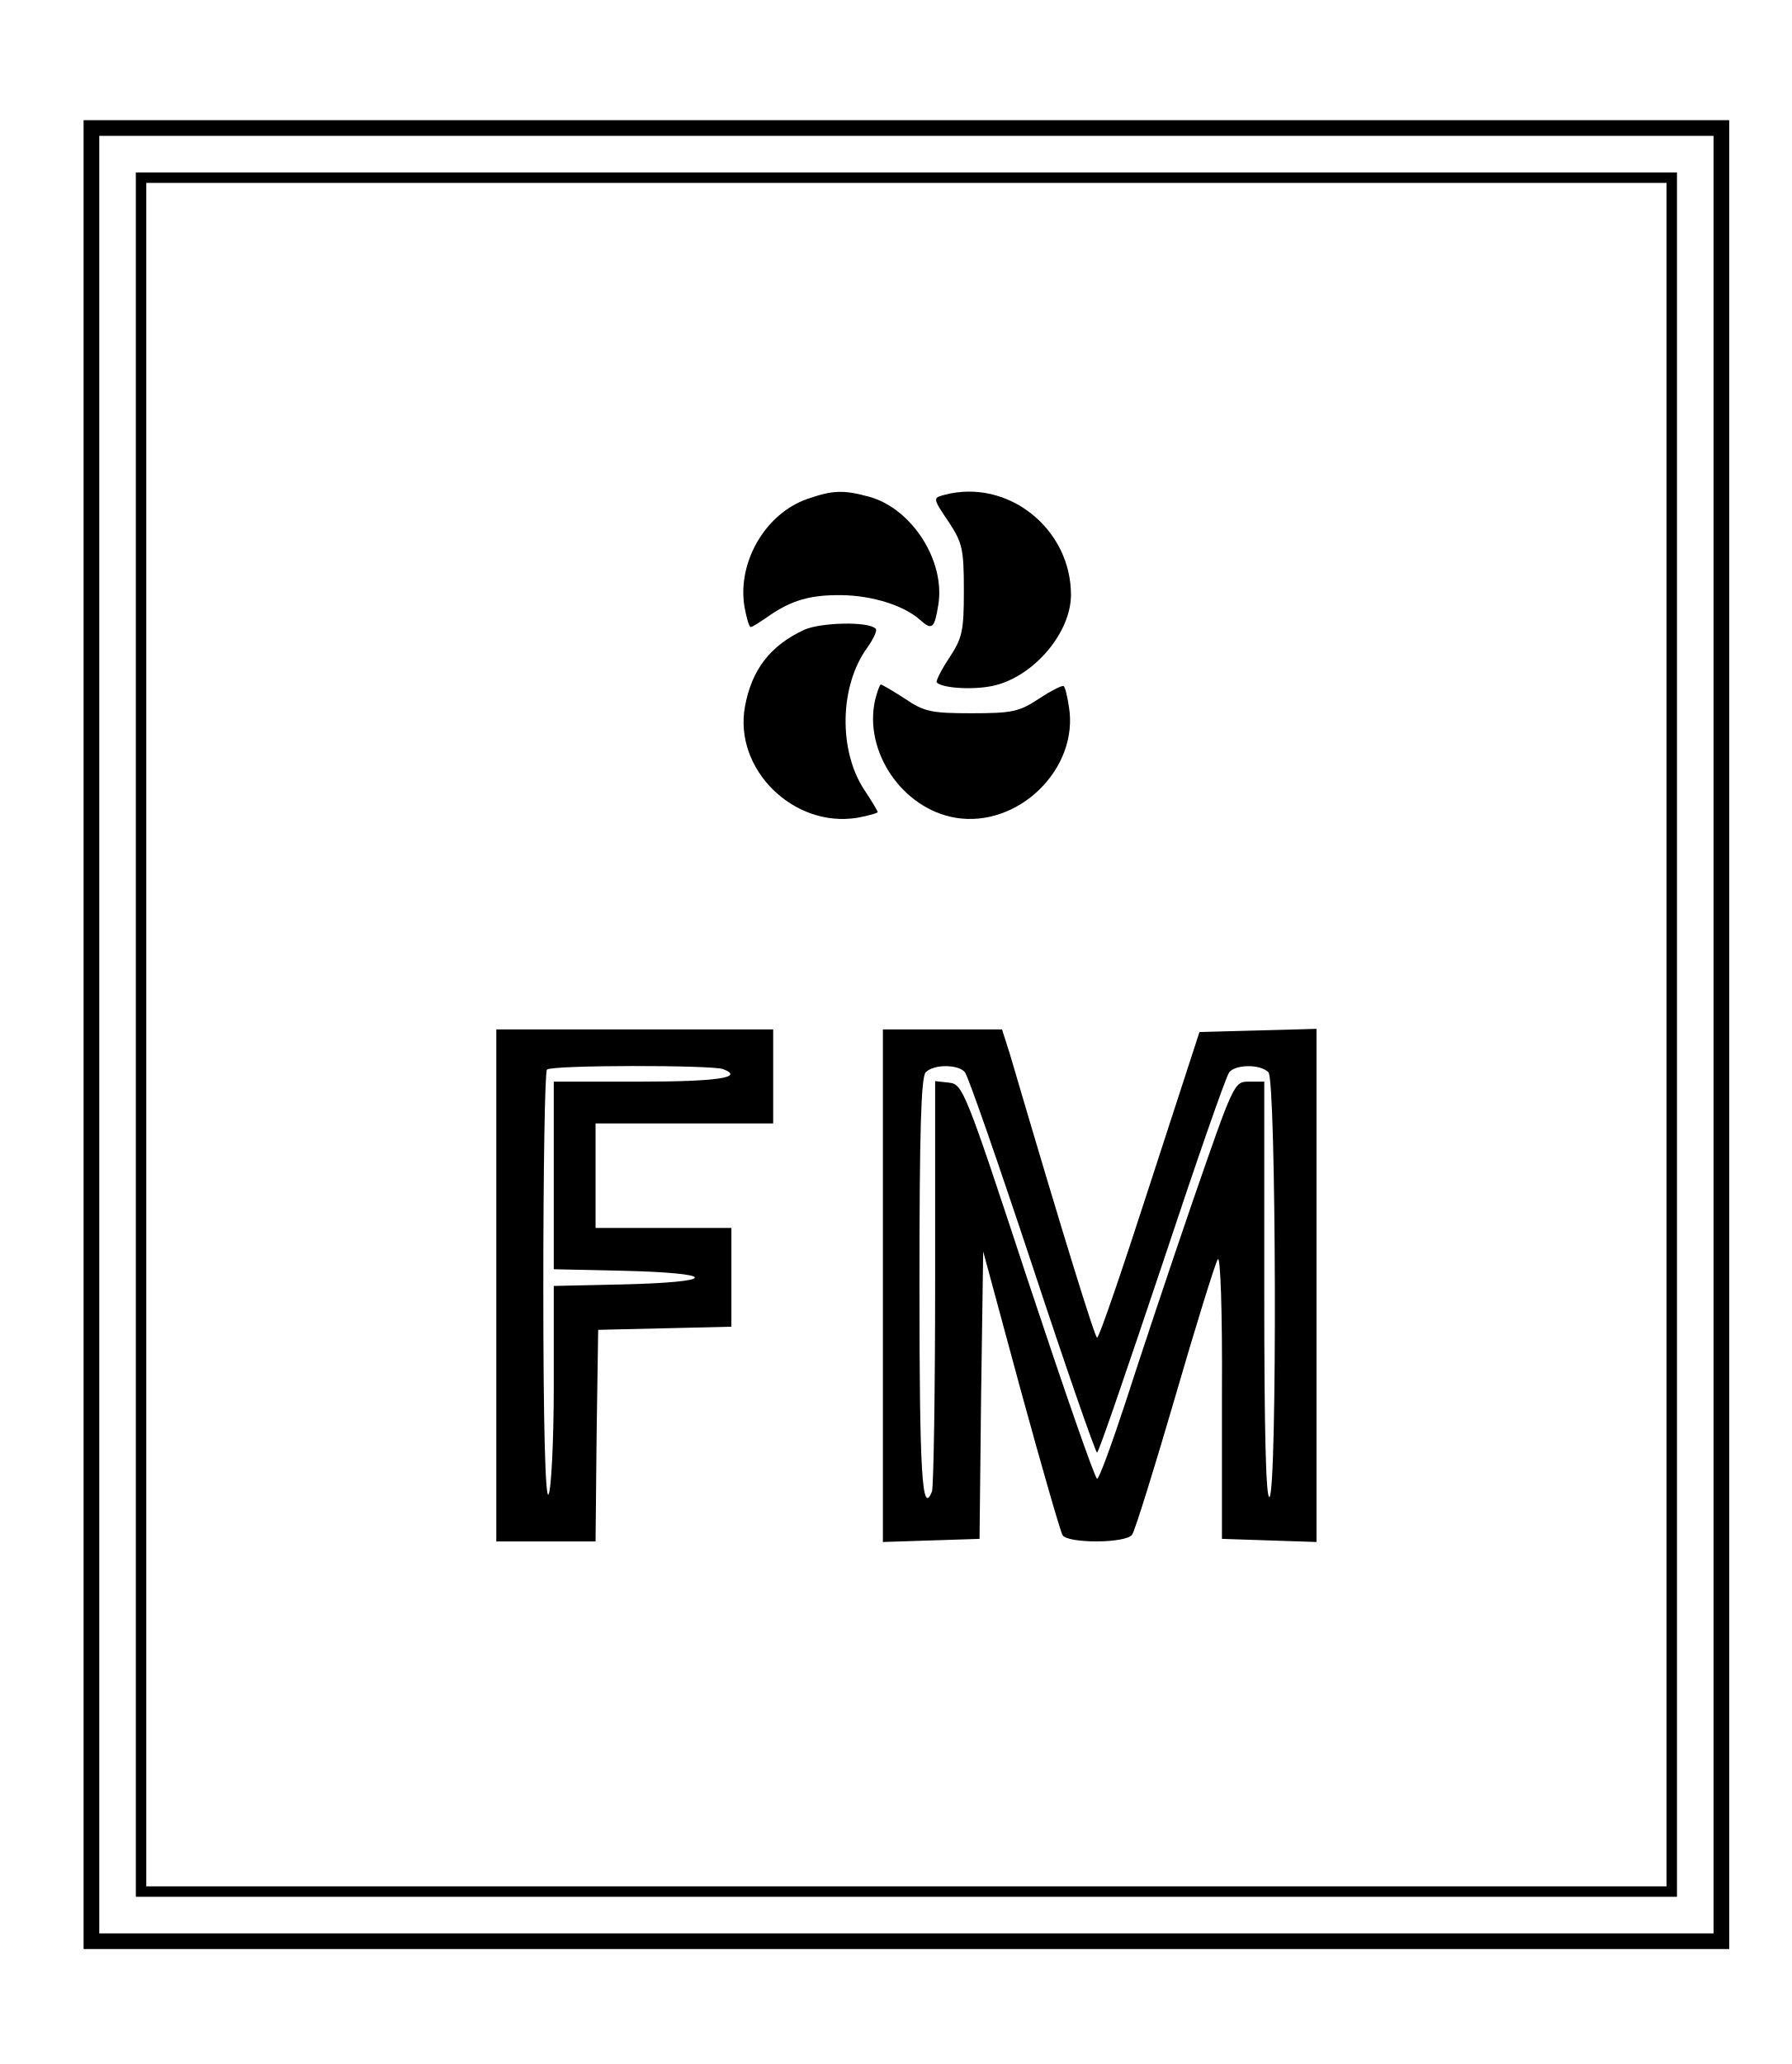
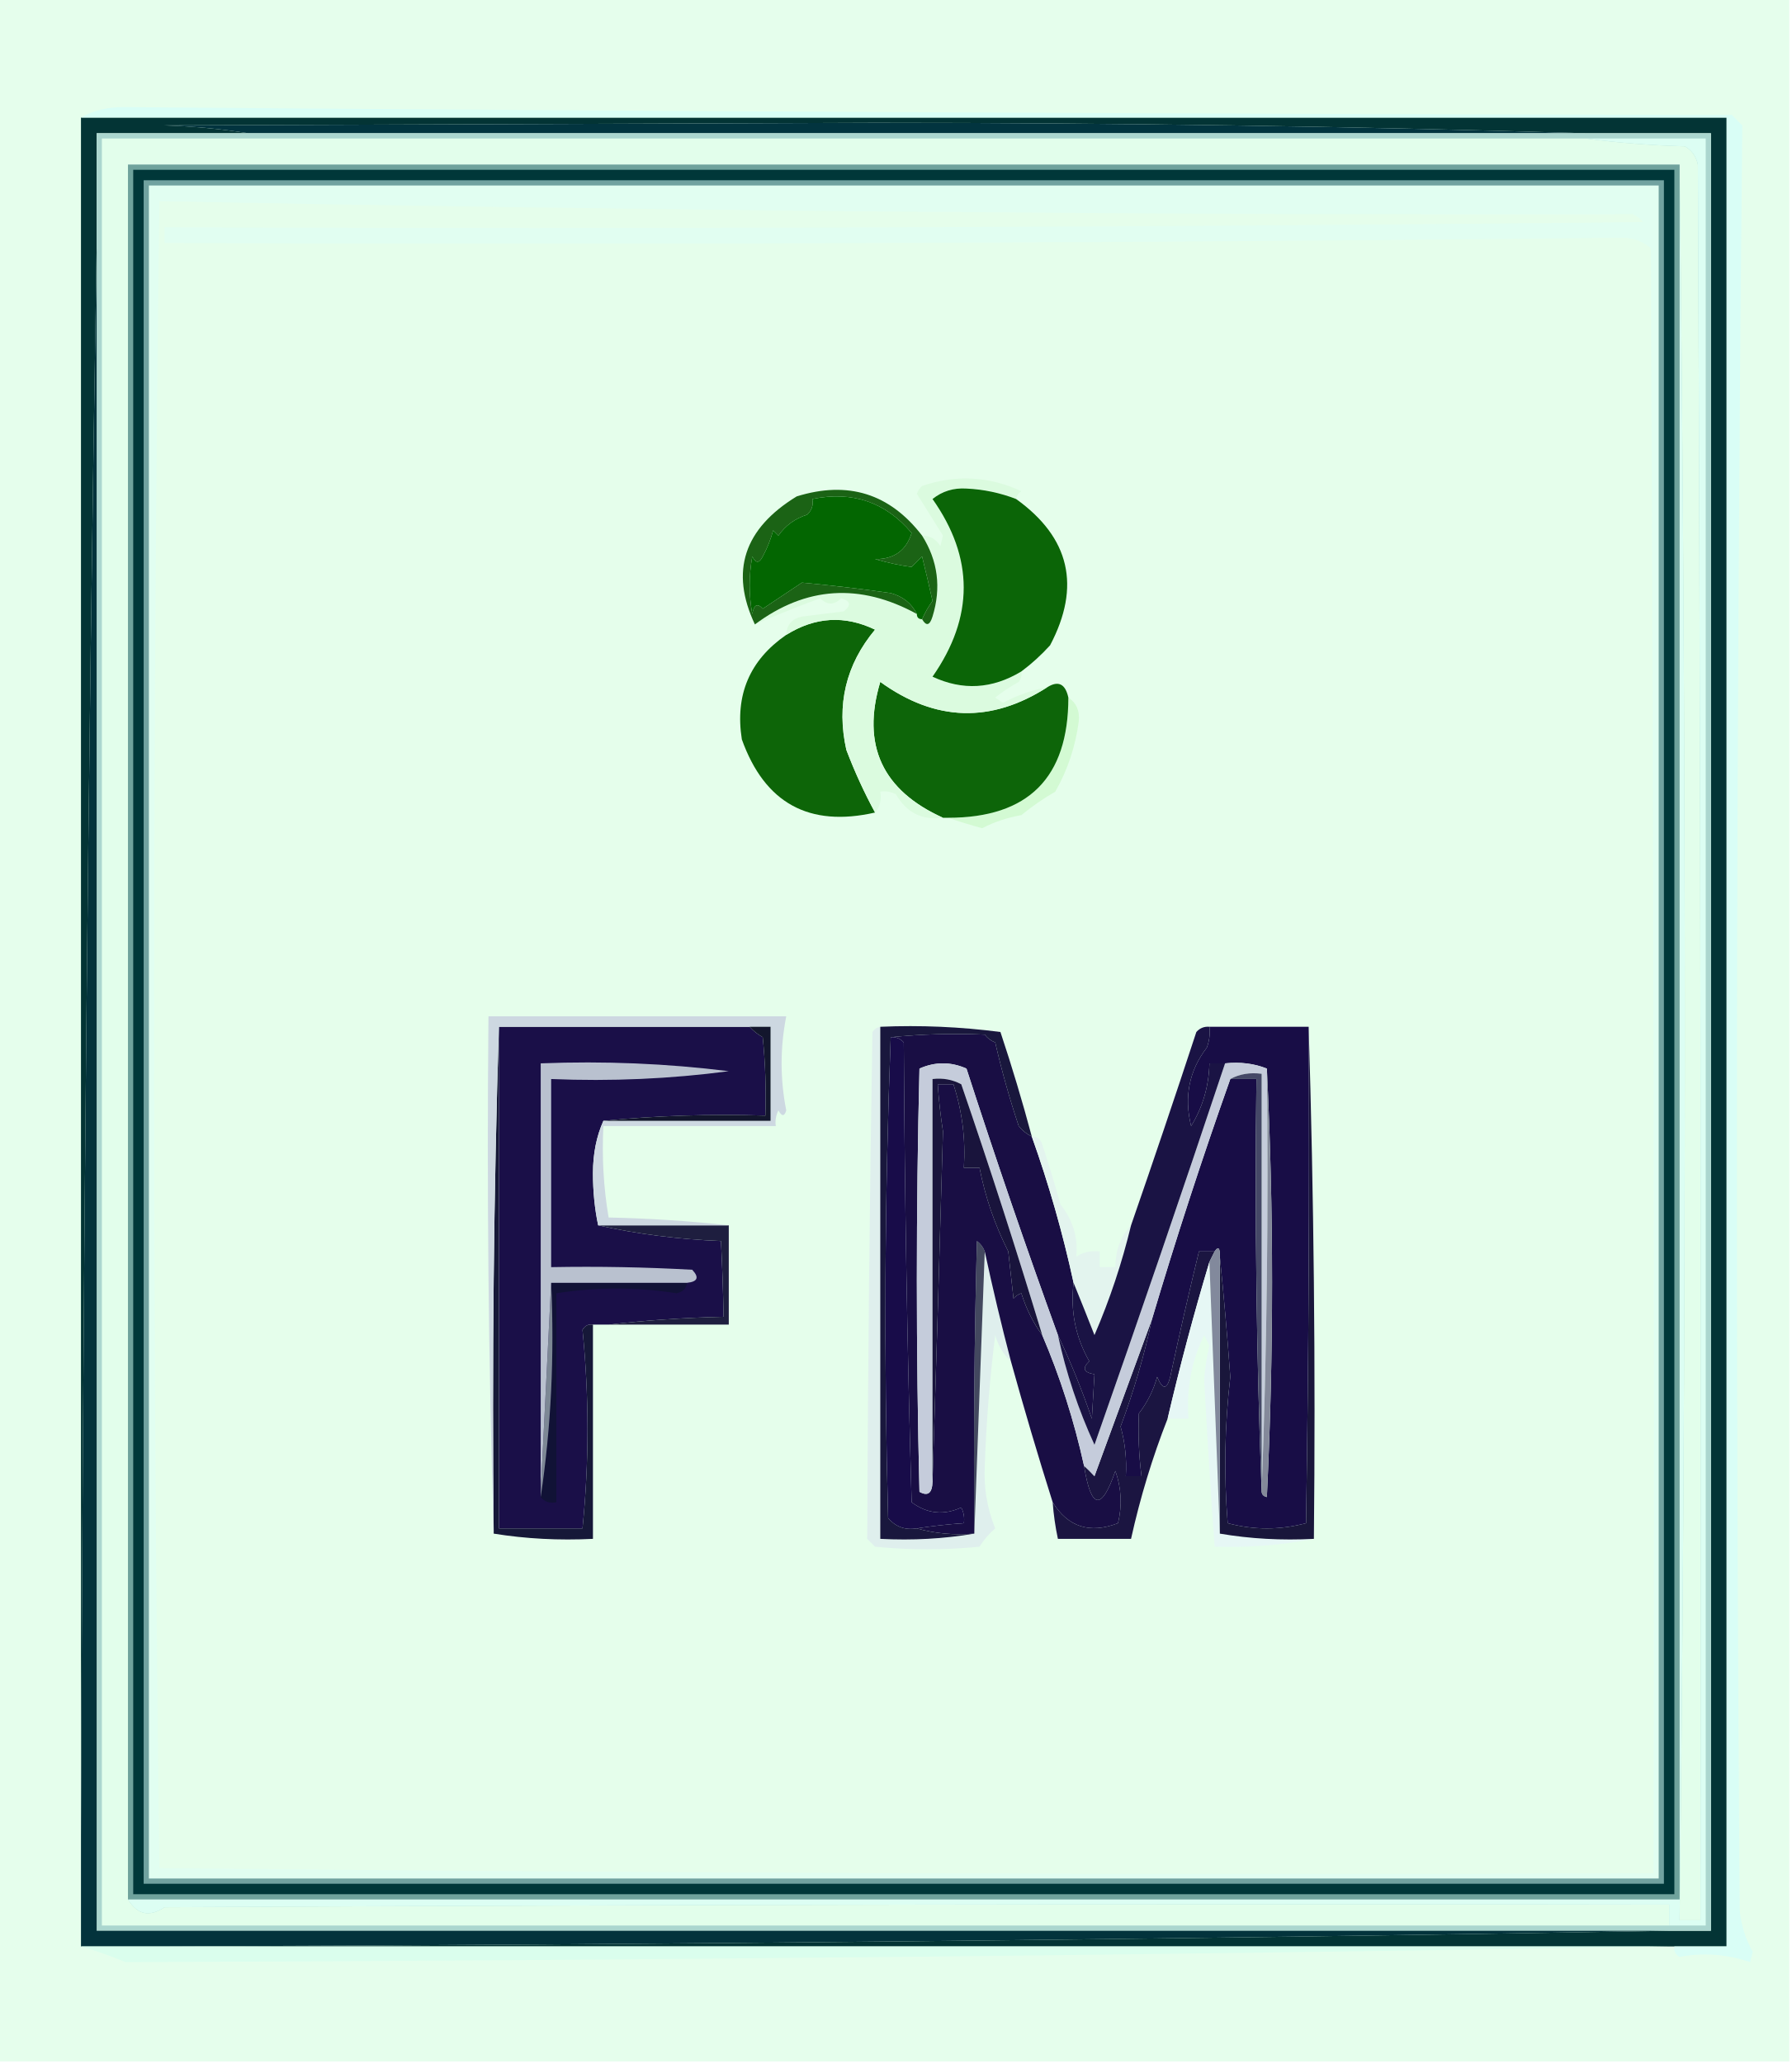
- <svg xmlns="http://www.w3.org/2000/svg" version="1.0" width="343pt" height="395pt" viewBox="0 0 343 395" preserveAspectRatio="xMidYMid meet">
-   <g transform="translate(0,395) scale(0.1,-0.1)" fill="#000000" stroke="none">
-     <path d="M160 1970 l0 -1750 1575 0 1575 0 0 1750 0 1750 -1575 0 -1575 0 0 -1750z m3120 0 l0 -1720 -1545 0 -1545 0 0 1720 0 1720 1545 0 1545 0 0 -1720z" />
-     <path d="M260 1970 l0 -1650 1475 0 1475 0 0 1650 0 1650 -1475 0 -1475 0 0 -1650z m2930 0 l0 -1630 -1455 0 -1455 0 0 1630 0 1630 1455 0 1455 0 0 -1630z" />
-     <path d="M1545 2995 c-80 -28 -134 -121 -120 -206 4 -22 9 -39 12 -39 3 0 17 9 33 20 44 31 81 42 142 41 59 -1 119 -20 150 -48 22 -20 27 -15 34 29 14 84 -50 184 -131 207 -51 14 -71 13 -120 -4z" />
-     <path d="M1808 3003 c-23 -6 -23 -6 10 -55 24 -37 27 -50 27 -128 0 -78 -3 -91 -28 -129 -16 -24 -26 -45 -24 -47 12 -12 77 -15 114 -5 75 20 142 101 143 171 1 128 -121 225 -242 193z" />
-     <path d="M1540 2745 c-65 -30 -101 -76 -114 -147 -22 -120 93 -233 215 -213 22 4 39 9 39 11 0 2 -12 22 -26 43 -49 75 -47 197 5 270 13 18 21 35 17 38 -14 14 -103 12 -136 -2z" />
-     <path d="M1675 2610 c-22 -99 53 -208 154 -225 120 -20 237 94 217 213 -3 19 -7 37 -10 39 -2 2 -23 -8 -47 -24 -38 -25 -51 -28 -129 -28 -78 0 -91 3 -128 28 -23 15 -44 27 -46 27 -2 0 -7 -14 -11 -30z" />
-     <path d="M950 1490 l0 -490 95 0 95 0 2 203 3 202 128 3 127 3 0 94 0 95 -130 0 -130 0 0 100 0 100 170 0 170 0 0 90 0 90 -265 0 -265 0 0 -490z m434 414 c42 -16 -10 -24 -160 -24 l-164 0 0 -180 0 -179 135 -3 c82 -2 135 -7 135 -13 0 -6 -53 -11 -135 -13 l-135 -3 0 -192 c0 -107 -5 -199 -10 -207 -6 -10 -10 127 -10 396 0 226 3 414 7 417 8 9 316 9 337 1z" />
-     <path d="M1690 1490 l0 -491 93 3 92 3 3 275 4 275 72 -266 c40 -146 76 -271 80 -277 10 -16 121 -16 133 1 5 6 42 125 82 262 40 138 77 257 82 265 5 9 9 -96 8 -260 l0 -275 90 -3 91 -3 0 491 0 491 -112 -3 -112 -3 -95 -292 c-52 -161 -97 -293 -101 -293 -4 0 -63 189 -167 543 l-15 47 -114 0 -114 0 0 -490z m157 408 c6 -7 64 -174 129 -370 65 -197 121 -358 124 -358 3 0 58 161 124 358 65 196 123 363 129 370 12 15 59 16 75 0 15 -15 17 -803 2 -813 -7 -4 -10 130 -10 394 l0 401 -29 0 c-29 0 -29 -1 -109 -232 -44 -128 -101 -299 -127 -380 -27 -82 -51 -148 -55 -148 -4 0 -63 170 -132 378 -120 365 -125 377 -151 380 l-27 3 0 -385 c0 -211 -3 -391 -6 -400 -19 -49 -24 33 -24 393 0 295 3 400 12 409 16 16 63 15 75 0z" />
+ <svg xmlns="http://www.w3.org/2000/svg" version="1.1" width="343px" height="395px" style="shape-rendering:geometricPrecision; text-rendering:geometricPrecision; image-rendering:optimizeQuality; fill-rule:evenodd; clip-rule:evenodd">
+   <g>
+     <path style="opacity:1" fill="#e5feec" d="M -0.5,-0.5 C 113.833,-0.5 228.167,-0.5 342.5,-0.5C 342.5,131.167 342.5,262.833 342.5,394.5C 228.167,394.5 113.833,394.5 -0.5,394.5C -0.5,262.833 -0.5,131.167 -0.5,-0.5 Z" />
+   </g>
+   <g>
+     <path style="opacity:1" fill="#033435" d="M 15.5,22.5 C 120.5,22.5 225.5,22.5 330.5,22.5C 330.5,139.167 330.5,255.833 330.5,372.5C 327.167,372.5 323.833,372.5 320.5,372.5C 320.167,372.5 319.833,372.5 319.5,372.5C 223.5,372.5 127.5,372.5 31.5,372.5C 127.671,372.166 223.671,371.166 319.5,369.5C 322.167,369.5 324.833,369.5 327.5,369.5C 327.5,254.833 327.5,140.167 327.5,25.5C 319.5,25.5 311.5,25.5 303.5,25.5C 258.505,24.167 213.172,23.5 167.5,23.5C 122.167,23.667 76.833,23.833 31.5,24C 37.016,24.173 42.349,24.673 47.5,25.5C 37.833,25.5 28.167,25.5 18.5,25.5C 18.5,32.833 18.5,40.167 18.5,47.5C 16.834,148.663 15.834,249.996 15.5,351.5C 15.5,241.833 15.5,132.167 15.5,22.5 Z" />
+   </g>
+   <g>
+     <path style="opacity:1" fill="#02343f" d="M 303.5,25.5 C 218.167,25.5 132.833,25.5 47.5,25.5C 42.349,24.673 37.016,24.173 31.5,24C 76.833,23.833 122.167,23.667 167.5,23.5C 213.172,23.5 258.505,24.167 303.5,25.5 Z" />
+   </g>
+   <g>
+     <path style="opacity:1" fill="#abd6cf" d="M 47.5,25.5 C 132.833,25.5 218.167,25.5 303.5,25.5C 311.5,25.5 319.5,25.5 327.5,25.5C 327.5,140.167 327.5,254.833 327.5,369.5C 324.833,369.5 322.167,369.5 319.5,369.5C 219.167,369.5 118.833,369.5 18.5,369.5C 18.5,262.167 18.5,154.833 18.5,47.5C 18.5,40.167 18.5,32.833 18.5,25.5C 28.167,25.5 37.833,25.5 47.5,25.5 Z" />
+   </g>
+   <g>
+     <path style="opacity:1" fill="#e2feeb" d="M 303.5,26.5 C 309.653,27.328 315.987,27.828 322.5,28C 323.849,28.772 324.682,29.939 325,31.5C 325.5,143.5 325.667,255.5 325.5,367.5C 324.167,367.5 322.833,367.5 321.5,367.5C 322.828,255.36 322.828,143.36 321.5,31.5C 222.5,31.5 123.5,31.5 24.5,31.5C 24.5,142.167 24.5,252.833 24.5,363.5C 26.279,366.429 28.612,366.929 31.5,365C 127.499,364.5 223.499,364.333 319.5,364.5C 319.5,365.833 319.5,367.167 319.5,368.5C 219.5,368.5 119.5,368.5 19.5,368.5C 19.5,254.5 19.5,140.5 19.5,26.5C 114.167,26.5 208.833,26.5 303.5,26.5 Z" />
+   </g>
+   <g>
+     <path style="opacity:1" fill="#03333c" d="M 18.5,47.5 C 18.5,154.833 18.5,262.167 18.5,369.5C 118.833,369.5 219.167,369.5 319.5,369.5C 223.671,371.166 127.671,372.166 31.5,372.5C 26.167,372.5 20.833,372.5 15.5,372.5C 15.5,365.5 15.5,358.5 15.5,351.5C 15.834,249.996 16.834,148.663 18.5,47.5 Z" />
+   </g>
+   <g>
+     <path style="opacity:1" fill="#d9fef6" d="M 320.5,372.5 C 323.833,372.5 327.167,372.5 330.5,372.5C 330.5,255.833 330.5,139.167 330.5,22.5C 225.5,22.5 120.5,22.5 15.5,22.5C 17.743,21.188 20.41,20.522 23.5,20.5C 126.161,21.316 228.827,21.816 331.5,22C 332.167,22.667 332.833,23.333 333.5,24C 332.335,137.764 332.168,251.597 333,365.5C 333.273,368.393 334.107,371.06 335.5,373.5C 335.333,374.167 335.167,374.833 335,375.5C 330.558,373.983 326.058,373.649 321.5,374.5C 320.702,374.043 320.369,373.376 320.5,372.5 Z" />
+   </g>
+   <g>
+     <path style="opacity:1" fill="#dcfef3" d="M 303.5,26.5 C 311.167,26.5 318.833,26.5 326.5,26.5C 326.5,140.5 326.5,254.5 326.5,368.5C 324.167,368.5 321.833,368.5 319.5,368.5C 319.5,367.167 319.5,365.833 319.5,364.5C 223.499,364.333 127.499,364.5 31.5,365C 28.612,366.929 26.279,366.429 24.5,363.5C 123.5,363.5 222.5,363.5 321.5,363.5C 321.5,252.833 321.5,142.167 321.5,31.5C 322.828,143.36 322.828,255.36 321.5,367.5C 322.833,367.5 324.167,367.5 325.5,367.5C 325.667,255.5 325.5,143.5 325,31.5C 324.682,29.939 323.849,28.772 322.5,28C 315.987,27.828 309.653,27.328 303.5,26.5 Z" />
+   </g>
+   <g>
+     <path style="opacity:1" fill="#6fa29c" d="M 321.5,31.5 C 321.5,142.167 321.5,252.833 321.5,363.5C 222.5,363.5 123.5,363.5 24.5,363.5C 24.5,252.833 24.5,142.167 24.5,31.5C 123.5,31.5 222.5,31.5 321.5,31.5 Z" />
+   </g>
+   <g>
+     <path style="opacity:1" fill="#003739" d="M 25.5,32.5 C 123.833,32.5 222.167,32.5 320.5,32.5C 320.5,142.5 320.5,252.5 320.5,362.5C 222.167,362.5 123.833,362.5 25.5,362.5C 25.5,252.5 25.5,142.5 25.5,32.5 Z" />
+   </g>
+   <g>
+     <path style="opacity:1" fill="#71a2a0" d="M 27.5,34.5 C 124.5,34.5 221.5,34.5 318.5,34.5C 318.5,143.167 318.5,251.833 318.5,360.5C 221.5,360.5 124.5,360.5 27.5,360.5C 27.5,251.833 27.5,143.167 27.5,34.5 Z" />
+   </g>
+   <g>
+     <path style="opacity:1" fill="#e1fef1" d="M 28.5,35.5 C 124.833,35.5 221.167,35.5 317.5,35.5C 317.5,143.5 317.5,251.5 317.5,359.5C 221.167,359.5 124.833,359.5 28.5,359.5C 28.5,251.5 28.5,143.5 28.5,35.5 Z" />
+   </g>
+   <g>
+     <path style="opacity:1" fill="#e5feeb" d="M 30.5,38.5 C 124.289,40.327 218.289,41.161 312.5,41C 313.308,41.308 313.975,41.808 314.5,42.5C 220.169,43.5 125.836,43.833 31.5,43.5C 31.5,44.5 31.5,45.5 31.5,46.5C 124.685,46.827 217.851,46.494 311,45.5C 312.895,45.615 314.562,46.282 316,47.5C 316.5,151.166 316.667,254.833 316.5,358.5C 221.126,358.831 125.793,358.498 30.5,357.5C 29.169,251.098 29.169,144.765 30.5,38.5 Z" />
+   </g>
+   <g>
+     <path style="opacity:1" fill="#dfefed" d="M 168.5,196.5 C 168.5,229.167 168.5,261.833 168.5,294.5C 174.69,294.823 180.69,294.49 186.5,293.5C 187.167,275.5 187.833,257.5 188.5,239.5C 190.009,246.534 191.675,253.534 193.5,260.5C 192.065,259.21 191.065,257.544 190.5,255.5C 189.46,263.802 188.794,272.135 188.5,280.5C 188.284,284.691 188.95,288.691 190.5,292.5C 189.313,293.519 188.313,294.686 187.5,296C 180.833,296.667 174.167,296.667 167.5,296C 167,295.5 166.5,295 166,294.5C 166.126,262.172 166.459,229.839 167,197.5C 167.383,196.944 167.883,196.611 168.5,196.5 Z" />
+   </g>
+   <g>
+     <path style="opacity:1" fill="#1b1541" d="M 232.5,239.5 C 232.167,240.167 231.833,240.833 231.5,241.5C 228.52,251.42 225.853,261.42 223.5,271.5C 220.594,278.891 218.261,286.558 216.5,294.5C 211.833,294.5 207.167,294.5 202.5,294.5C 202.007,292.194 201.674,289.861 201.5,287.5C 204.444,292.246 208.611,293.579 214,291.5C 214.824,288.118 214.657,284.784 213.5,281.5C 210.841,289.239 208.841,288.906 207.5,280.5C 208.151,281.091 208.818,281.757 209.5,282.5C 213.193,272.411 216.86,262.411 220.5,252.5C 219.038,259.398 217.038,266.231 214.5,273C 215.367,276.105 215.701,279.272 215.5,282.5C 216.5,282.5 217.5,282.5 218.5,282.5C 217.996,278.493 217.83,274.493 218,270.5C 219.61,268.403 220.777,266.07 221.5,263.5C 222.541,265.991 223.374,265.991 224,263.5C 225.73,255.444 227.563,247.444 229.5,239.5C 230.5,239.5 231.5,239.5 232.5,239.5 Z" />
+   </g>
+   <g>
+     <path style="opacity:1" fill="#e6f7f5" d="M 231.5,241.5 C 232.167,258.833 232.833,276.167 233.5,293.5C 239.31,294.49 245.31,294.823 251.5,294.5C 245.346,295.707 239.013,296.207 232.5,296C 231.735,285.397 231.069,274.731 230.5,264C 230.651,261.803 230.985,259.636 231.5,257.5C 231.167,256.833 230.833,256.167 230.5,255.5C 228.049,260.543 227.049,265.877 227.5,271.5C 226.167,271.5 224.833,271.5 223.5,271.5C 225.853,261.42 228.52,251.42 231.5,241.5 Z" />
+   </g>
+   <g>
+     <path style="opacity:1" fill="#19163b" d="M 250.5,196.5 C 251.498,228.996 251.832,261.662 251.5,294.5C 245.31,294.823 239.31,294.49 233.5,293.5C 233.5,275.833 233.5,258.167 233.5,240.5C 234.264,248.008 234.931,255.675 235.5,263.5C 234.414,272.812 234.248,282.145 235,291.5C 240,292.833 245,292.833 250,291.5C 250.5,259.835 250.667,228.168 250.5,196.5 Z" />
+   </g>
+   <g>
+     <path style="opacity:1" fill="#180d46" d="M 231.5,196.5 C 237.833,196.5 244.167,196.5 250.5,196.5C 250.667,228.168 250.5,259.835 250,291.5C 245,292.833 240,292.833 235,291.5C 234.248,282.145 234.414,272.812 235.5,263.5C 234.931,255.675 234.264,248.008 233.5,240.5C 233.539,238.776 233.206,238.443 232.5,239.5C 231.5,239.5 230.5,239.5 229.5,239.5C 227.563,247.444 225.73,255.444 224,263.5C 223.374,265.991 222.541,265.991 221.5,263.5C 220.777,266.07 219.61,268.403 218,270.5C 217.83,274.493 217.996,278.493 218.5,282.5C 217.5,282.5 216.5,282.5 215.5,282.5C 215.701,279.272 215.367,276.105 214.5,273C 217.038,266.231 219.038,259.398 220.5,252.5C 225.1,237.032 230.1,221.699 235.5,206.5C 237.167,206.5 238.833,206.5 240.5,206.5C 240.169,233.005 240.502,259.339 241.5,285.5C 241.56,286.043 241.893,286.376 242.5,286.5C 243.829,259.003 243.829,231.67 242.5,204.5C 240.052,203.527 237.385,203.194 234.5,203.5C 233.5,203.5 232.5,203.5 231.5,203.5C 231.399,207.857 230.232,211.857 228,215.5C 226.618,209.906 227.618,204.906 231,200.5C 231.49,199.207 231.657,197.873 231.5,196.5 Z" />
+   </g>
+   <g>
+     <path style="opacity:1" fill="#161838" d="M 95.5,196.5 C 95.5,228.5 95.5,260.5 95.5,292.5C 100.833,292.5 106.167,292.5 111.5,292.5C 112.774,279.814 112.774,267.147 111.5,254.5C 111.957,253.702 112.624,253.369 113.5,253.5C 113.5,267.167 113.5,280.833 113.5,294.5C 106.978,294.823 100.645,294.49 94.5,293.5C 94.168,260.996 94.502,228.662 95.5,196.5 Z" />
+   </g>
+   <g>
+     <path style="opacity:1" fill="#43485f" d="M 188.5,239.5 C 187.833,257.5 187.167,275.5 186.5,293.5C 186.333,274.83 186.5,256.164 187,237.5C 187.717,238.044 188.217,238.711 188.5,239.5 Z" />
+   </g>
+   <g>
+     <path style="opacity:1" fill="#82899c" d="M 233.5,240.5 C 233.5,258.167 233.5,275.833 233.5,293.5C 232.833,276.167 232.167,258.833 231.5,241.5C 231.833,240.833 232.167,240.167 232.5,239.5C 233.206,238.443 233.539,238.776 233.5,240.5 Z" />
+   </g>
+   <g>
+     <path style="opacity:1" fill="#1a0f48" d="M 95.5,196.5 C 111.5,196.5 127.5,196.5 143.5,196.5C 144.172,197.267 145.005,197.934 146,198.5C 146.499,203.489 146.666,208.489 146.5,213.5C 135.986,213.172 125.653,213.506 115.5,214.5C 114.18,217.428 113.514,220.761 113.5,224.5C 113.502,228.018 113.835,231.351 114.5,234.5C 122.013,236.177 129.846,237.177 138,237.5C 138.262,242.45 138.429,247.283 138.5,252C 130.989,252.171 123.655,252.671 116.5,253.5C 115.5,253.5 114.5,253.5 113.5,253.5C 112.624,253.369 111.957,253.702 111.5,254.5C 112.774,267.147 112.774,279.814 111.5,292.5C 106.167,292.5 100.833,292.5 95.5,292.5C 95.5,260.5 95.5,228.5 95.5,196.5 Z" />
+   </g>
+   <g>
+     <path style="opacity:1" fill="#111236" d="M 105.5,245.5 C 114.167,245.5 122.833,245.5 131.5,245.5C 131.38,246.586 130.713,247.253 129.5,247.5C 121.839,246.291 114.173,246.291 106.5,247.5C 106.5,260.833 106.5,274.167 106.5,287.5C 105.209,287.737 104.209,287.404 103.5,286.5C 105.482,273.208 106.149,259.541 105.5,245.5 Z" />
+   </g>
+   <g>
+     <path style="opacity:1" fill="#7d8895" d="M 105.5,245.5 C 106.149,259.541 105.482,273.208 103.5,286.5C 103.5,286.167 103.5,285.833 103.5,285.5C 104.167,272.167 104.833,258.833 105.5,245.5 Z" />
+   </g>
+   <g>
+     <path style="opacity:1" fill="#190e44" d="M 170.5,198.5 C 176.254,197.908 182.254,197.741 188.5,198C 189.025,198.692 189.692,199.192 190.5,199.5C 191.746,204.936 193.246,210.269 195,215.5C 195.708,216.381 196.542,217.047 197.5,217.5C 200.769,226.643 203.436,235.976 205.5,245.5C 204.867,250.897 205.867,255.897 208.5,260.5C 207.098,261.842 207.431,262.676 209.5,263C 209.336,265.699 209.17,268.532 209,271.5C 207.112,265.991 204.945,260.658 202.5,255.5C 196.399,238.699 190.565,221.699 185,204.5C 182,203.167 179,203.167 176,204.5C 175.333,231.5 175.333,258.5 176,285.5C 177.625,286.412 178.459,285.745 178.5,283.5C 179.209,261.324 179.875,238.99 180.5,216.5C 180.034,213.508 179.701,210.508 179.5,207.5C 180.5,207.5 181.5,207.5 182.5,207.5C 184.183,212.663 184.85,217.996 184.5,223.5C 185.5,223.5 186.5,223.5 187.5,223.5C 188.592,229.091 190.425,234.424 193,239.5C 193.333,242.5 193.667,245.5 194,248.5C 194.414,248.043 194.914,247.709 195.5,247.5C 196.463,250.548 197.796,253.214 199.5,255.5C 202.922,263.497 205.589,271.831 207.5,280.5C 208.841,288.906 210.841,289.239 213.5,281.5C 214.657,284.784 214.824,288.118 214,291.5C 208.611,293.579 204.444,292.246 201.5,287.5C 198.695,278.629 196.028,269.629 193.5,260.5C 191.675,253.534 190.009,246.534 188.5,239.5C 188.217,238.711 187.717,238.044 187,237.5C 186.5,256.164 186.333,274.83 186.5,293.5C 182.629,293.815 178.962,293.482 175.5,292.5C 178.482,292.037 181.482,291.704 184.5,291.5C 184.649,290.448 184.483,289.448 184,288.5C 180.644,290.037 177.477,289.703 174.5,287.5C 173.667,258.172 173.167,228.839 173,199.5C 172.329,198.748 171.496,198.414 170.5,198.5 Z" />
+   </g>
+   <g>
+     <path style="opacity:1" fill="#c5ccdb" d="M 202.5,255.5 C 204.062,262.742 206.395,269.742 209.5,276.5C 218.039,252.216 226.372,227.883 234.5,203.5C 237.385,203.194 240.052,203.527 242.5,204.5C 242.831,231.672 242.498,258.672 241.5,285.5C 241.5,258.833 241.5,232.167 241.5,205.5C 239.265,205.205 237.265,205.539 235.5,206.5C 230.1,221.699 225.1,237.032 220.5,252.5C 216.86,262.411 213.193,272.411 209.5,282.5C 208.818,281.757 208.151,281.091 207.5,280.5C 205.589,271.831 202.922,263.497 199.5,255.5C 194.638,239.415 189.472,223.415 184,207.5C 182.301,206.594 180.467,206.261 178.5,206.5C 178.5,232.167 178.5,257.833 178.5,283.5C 178.459,285.745 177.625,286.412 176,285.5C 175.333,258.5 175.333,231.5 176,204.5C 179,203.167 182,203.167 185,204.5C 190.565,221.699 196.399,238.699 202.5,255.5 Z" />
+   </g>
+   <g>
+     <path style="opacity:1" fill="#454867" d="M 235.5,206.5 C 237.265,205.539 239.265,205.205 241.5,205.5C 241.5,232.167 241.5,258.833 241.5,285.5C 240.502,259.339 240.169,233.005 240.5,206.5C 238.833,206.5 237.167,206.5 235.5,206.5 Z" />
+   </g>
+   <g>
+     <path style="opacity:1" fill="#19143c" d="M 199.5,255.5 C 197.796,253.214 196.463,250.548 195.5,247.5C 194.914,247.709 194.414,248.043 194,248.5C 193.667,245.5 193.333,242.5 193,239.5C 190.425,234.424 188.592,229.091 187.5,223.5C 186.5,223.5 185.5,223.5 184.5,223.5C 184.85,217.996 184.183,212.663 182.5,207.5C 181.5,207.5 180.5,207.5 179.5,207.5C 179.701,210.508 180.034,213.508 180.5,216.5C 179.875,238.99 179.209,261.324 178.5,283.5C 178.5,257.833 178.5,232.167 178.5,206.5C 180.467,206.261 182.301,206.594 184,207.5C 189.472,223.415 194.638,239.415 199.5,255.5 Z" />
+   </g>
+   <g>
+     <path style="opacity:1" fill="#1e1e3f" d="M 114.5,234.5 C 122.833,234.5 131.167,234.5 139.5,234.5C 139.5,240.833 139.5,247.167 139.5,253.5C 131.833,253.5 124.167,253.5 116.5,253.5C 123.655,252.671 130.989,252.171 138.5,252C 138.429,247.283 138.262,242.45 138,237.5C 129.846,237.177 122.013,236.177 114.5,234.5 Z" />
+   </g>
+   <g>
+     <path style="opacity:1" fill="#e3f4ee" d="M 197.5,217.5 C 198.497,217.47 199.164,217.97 199.5,219C 200.744,222.81 201.911,226.644 203,230.5C 205.401,233.57 206.401,236.904 206,240.5C 207.356,239.62 208.856,239.286 210.5,239.5C 210.5,240.5 210.5,241.5 210.5,242.5C 211.5,242.5 212.5,242.5 213.5,242.5C 213.518,239.264 214.518,236.597 216.5,234.5C 214.768,241.696 212.435,248.696 209.5,255.5C 208.156,252.072 206.822,248.739 205.5,245.5C 203.436,235.976 200.769,226.643 197.5,217.5 Z" />
+   </g>
+   <g>
+     <path style="opacity:1" fill="#1a1344" d="M 231.5,196.5 C 231.657,197.873 231.49,199.207 231,200.5C 227.618,204.906 226.618,209.906 228,215.5C 230.232,211.857 231.399,207.857 231.5,203.5C 232.5,203.5 233.5,203.5 234.5,203.5C 226.372,227.883 218.039,252.216 209.5,276.5C 206.395,269.742 204.062,262.742 202.5,255.5C 204.945,260.658 207.112,265.991 209,271.5C 209.17,268.532 209.336,265.699 209.5,263C 207.431,262.676 207.098,261.842 208.5,260.5C 205.867,255.897 204.867,250.897 205.5,245.5C 206.822,248.739 208.156,252.072 209.5,255.5C 212.435,248.696 214.768,241.696 216.5,234.5C 220.726,222.323 224.893,209.99 229,197.5C 229.671,196.748 230.504,196.414 231.5,196.5 Z" />
+   </g>
+   <g>
+     <path style="opacity:1" fill="#cdd8e1" d="M 139.5,234.5 C 131.167,234.5 122.833,234.5 114.5,234.5C 113.835,231.351 113.502,228.018 113.5,224.5C 113.514,220.761 114.18,217.428 115.5,214.5C 126.167,214.5 136.833,214.5 147.5,214.5C 147.5,208.5 147.5,202.5 147.5,196.5C 146.167,196.5 144.833,196.5 143.5,196.5C 127.5,196.5 111.5,196.5 95.5,196.5C 94.502,228.662 94.168,260.996 94.5,293.5C 93.502,260.671 93.168,227.671 93.5,194.5C 112.5,194.5 131.5,194.5 150.5,194.5C 149.317,200.522 149.317,206.522 150.5,212.5C 150.154,213.696 149.654,213.696 149,212.5C 148.517,213.448 148.351,214.448 148.5,215.5C 137.5,215.5 126.5,215.5 115.5,215.5C 115.192,221.425 115.525,227.259 116.5,233C 124.344,233.171 132.011,233.671 139.5,234.5 Z" />
+   </g>
+   <g>
+     <path style="opacity:1" fill="#19173d" d="M 168.5,196.5 C 176.196,196.169 183.862,196.503 191.5,197.5C 193.707,204.119 195.707,210.786 197.5,217.5C 196.542,217.047 195.708,216.381 195,215.5C 193.246,210.269 191.746,204.936 190.5,199.5C 189.692,199.192 189.025,198.692 188.5,198C 182.254,197.741 176.254,197.908 170.5,198.5C 169.336,228.997 169.169,259.664 170,290.5C 171.401,292.192 173.234,292.859 175.5,292.5C 178.962,293.482 182.629,293.815 186.5,293.5C 180.69,294.49 174.69,294.823 168.5,294.5C 168.5,261.833 168.5,229.167 168.5,196.5 Z" />
+   </g>
+   <g>
+     <path style="opacity:1" fill="#13162d" d="M 143.5,196.5 C 144.833,196.5 146.167,196.5 147.5,196.5C 147.5,202.5 147.5,208.5 147.5,214.5C 136.833,214.5 126.167,214.5 115.5,214.5C 125.653,213.506 135.986,213.172 146.5,213.5C 146.666,208.489 146.499,203.489 146,198.5C 145.005,197.934 144.172,197.267 143.5,196.5 Z" />
+   </g>
+   <g>
+     <path style="opacity:1" fill="#b9c1cf" d="M 131.5,245.5 C 122.833,245.5 114.167,245.5 105.5,245.5C 104.833,258.833 104.167,272.167 103.5,285.5C 103.5,258.167 103.5,230.833 103.5,203.5C 115.661,203.022 127.661,203.522 139.5,205C 128.329,206.477 116.996,206.977 105.5,206.5C 105.5,218.5 105.5,230.5 105.5,242.5C 114.506,242.334 123.506,242.5 132.5,243C 133.883,244.461 133.549,245.294 131.5,245.5 Z" />
+   </g>
+   <g>
+     <path style="opacity:1" fill="#84899a" d="M 242.5,204.5 C 243.829,231.67 243.829,259.003 242.5,286.5C 241.893,286.376 241.56,286.043 241.5,285.5C 242.498,258.672 242.831,231.672 242.5,204.5 Z" />
+   </g>
+   <g>
+     <path style="opacity:1" fill="#180c49" d="M 170.5,198.5 C 171.496,198.414 172.329,198.748 173,199.5C 173.167,228.839 173.667,258.172 174.5,287.5C 177.477,289.703 180.644,290.037 184,288.5C 184.483,289.448 184.649,290.448 184.5,291.5C 181.482,291.704 178.482,292.037 175.5,292.5C 173.234,292.859 171.401,292.192 170,290.5C 169.169,259.664 169.336,228.997 170.5,198.5 Z" />
+   </g>
+   <g>
+     <path style="opacity:1" fill="#d3fad3" d="M 204.5,133.5 C 206.026,134.492 206.693,135.992 206.5,138C 205.872,142.833 204.372,147.333 202,151.5C 199.715,152.819 197.548,154.319 195.5,156C 192.851,156.452 190.351,157.286 188,158.5C 185.723,157.883 183.556,157.216 181.5,156.5C 196.833,156.5 204.5,148.833 204.5,133.5 Z" />
+   </g>
+   <g>
+     <path style="opacity:1" fill="#0d6509" d="M 200.5,131.5 C 202.59,130.209 203.924,130.876 204.5,133.5C 204.5,148.833 196.833,156.5 181.5,156.5C 181.167,156.5 180.833,156.5 180.5,156.5C 168.874,151.253 164.874,142.586 168.5,130.5C 179.027,138.108 189.694,138.441 200.5,131.5 Z" />
+   </g>
+   <g>
+     <path style="opacity:1" fill="#0d6508" d="M 167.5,155.5 C 154.871,158.374 146.371,153.707 142,141.5C 140.662,133.001 143.496,126.334 150.5,121.5C 156.035,118.045 161.701,117.711 167.5,120.5C 161.911,127.196 160.078,134.863 162,143.5C 163.588,147.672 165.421,151.672 167.5,155.5 Z" />
+   </g>
+   <g>
+     <path style="opacity:1" fill="#dbfbdf" d="M 194.5,95.5 C 191.459,94.322 188.292,93.655 185,93.5C 182.53,93.34 180.364,94.007 178.5,95.5C 186.458,106.767 186.458,118.1 178.5,129.5C 184.267,132.196 189.934,131.863 195.5,128.5C 195.631,129.239 195.464,129.906 195,130.5C 193.414,131.376 191.914,132.376 190.5,133.5C 191,133.833 191.5,134.167 192,134.5C 194.705,133.061 197.538,132.061 200.5,131.5C 189.694,138.441 179.027,138.108 168.5,130.5C 164.874,142.586 168.874,151.253 180.5,156.5C 176.522,157.034 173.522,155.534 171.5,152C 170.552,151.517 169.552,151.351 168.5,151.5C 168.768,153.099 168.434,154.432 167.5,155.5C 165.421,151.672 163.588,147.672 162,143.5C 160.078,134.863 161.911,127.196 167.5,120.5C 161.701,117.711 156.035,118.045 150.5,121.5C 150.574,119.589 151.574,118.422 153.5,118C 156.167,117.667 158.833,117.333 161.5,117C 162.993,115.844 162.826,115.01 161,114.5C 159.667,115.833 158.333,115.833 157,114.5C 152.704,116.072 148.538,117.739 144.5,119.5C 154.275,112.211 164.609,111.544 175.5,117.5C 175.5,118.167 175.833,118.5 176.5,118.5C 177.302,119.885 177.969,119.718 178.5,118C 180.203,112.487 179.536,107.321 176.5,102.5C 178.017,102.511 179.184,103.177 180,104.5C 180.167,103.833 180.333,103.167 180.5,102.5C 178.861,99.851 177.194,97.185 175.5,94.5C 175.709,93.914 176.043,93.414 176.5,93C 182.962,90.799 189.295,91.132 195.5,94C 194.944,94.383 194.611,94.883 194.5,95.5 Z" />
+   </g>
+   <g>
+     <path style="opacity:1" fill="#1b6315" d="M 176.5,102.5 C 179.536,107.321 180.203,112.487 178.5,118C 177.969,119.718 177.302,119.885 176.5,118.5C 177.028,117.279 177.695,116.113 178.5,115C 177.875,112.2 177.208,109.366 176.5,106.5C 175.833,107.167 175.167,107.833 174.5,108.5C 172.424,108.242 170.091,107.742 167.5,107C 171.114,107.034 173.447,105.367 174.5,102C 169.518,96.094 163.185,93.927 155.5,95.5C 155.719,96.675 155.386,97.675 154.5,98.5C 152.185,99.234 150.352,100.568 149,102.5C 148.667,102.167 148.333,101.833 148,101.5C 147.529,103.246 146.862,104.913 146,106.5C 145.333,107.833 144.667,107.833 144,106.5C 143.333,110.167 143.333,113.833 144,117.5C 144.317,115.699 144.984,115.366 146,116.5C 149.032,114.489 151.532,112.822 153.5,111.5C 159.181,112.025 164.848,112.692 170.5,113.5C 172.847,114.151 174.514,115.484 175.5,117.5C 164.609,111.544 154.275,112.211 144.5,119.5C 139.708,109.361 142.375,101.195 152.5,95C 162.309,91.949 170.309,94.449 176.5,102.5 Z" />
+   </g>
+   <g>
+     <path style="opacity:1" fill="#0b6507" d="M 194.5,95.5 C 204.791,102.886 206.958,112.219 201,123.5C 199.296,125.373 197.463,127.04 195.5,128.5C 189.934,131.863 184.267,132.196 178.5,129.5C 186.458,118.1 186.458,106.767 178.5,95.5C 180.364,94.007 182.53,93.34 185,93.5C 188.292,93.655 191.459,94.322 194.5,95.5 Z" />
+   </g>
+   <g>
+     <path style="opacity:1" fill="#036601" d="M 176.5,118.5 C 175.833,118.5 175.5,118.167 175.5,117.5C 174.514,115.484 172.847,114.151 170.5,113.5C 164.848,112.692 159.181,112.025 153.5,111.5C 151.532,112.822 149.032,114.489 146,116.5C 144.984,115.366 144.317,115.699 144,117.5C 143.333,113.833 143.333,110.167 144,106.5C 144.667,107.833 145.333,107.833 146,106.5C 146.862,104.913 147.529,103.246 148,101.5C 148.333,101.833 148.667,102.167 149,102.5C 150.352,100.568 152.185,99.234 154.5,98.5C 155.386,97.675 155.719,96.675 155.5,95.5C 163.185,93.927 169.518,96.094 174.5,102C 173.447,105.367 171.114,107.034 167.5,107C 170.091,107.742 172.424,108.242 174.5,108.5C 175.167,107.833 175.833,107.167 176.5,106.5C 177.208,109.366 177.875,112.2 178.5,115C 177.695,116.113 177.028,117.279 176.5,118.5 Z" />
+   </g>
+   <g>
+     <path style="opacity:1" fill="#dafeed" d="M 15.5,372.5 C 20.833,372.5 26.167,372.5 31.5,372.5C 127.5,372.5 223.5,372.5 319.5,372.5C 221.321,374.173 122.821,375.173 24,375.5C 21.162,374.309 18.328,373.309 15.5,372.5 Z" />
  </g>
</svg>
